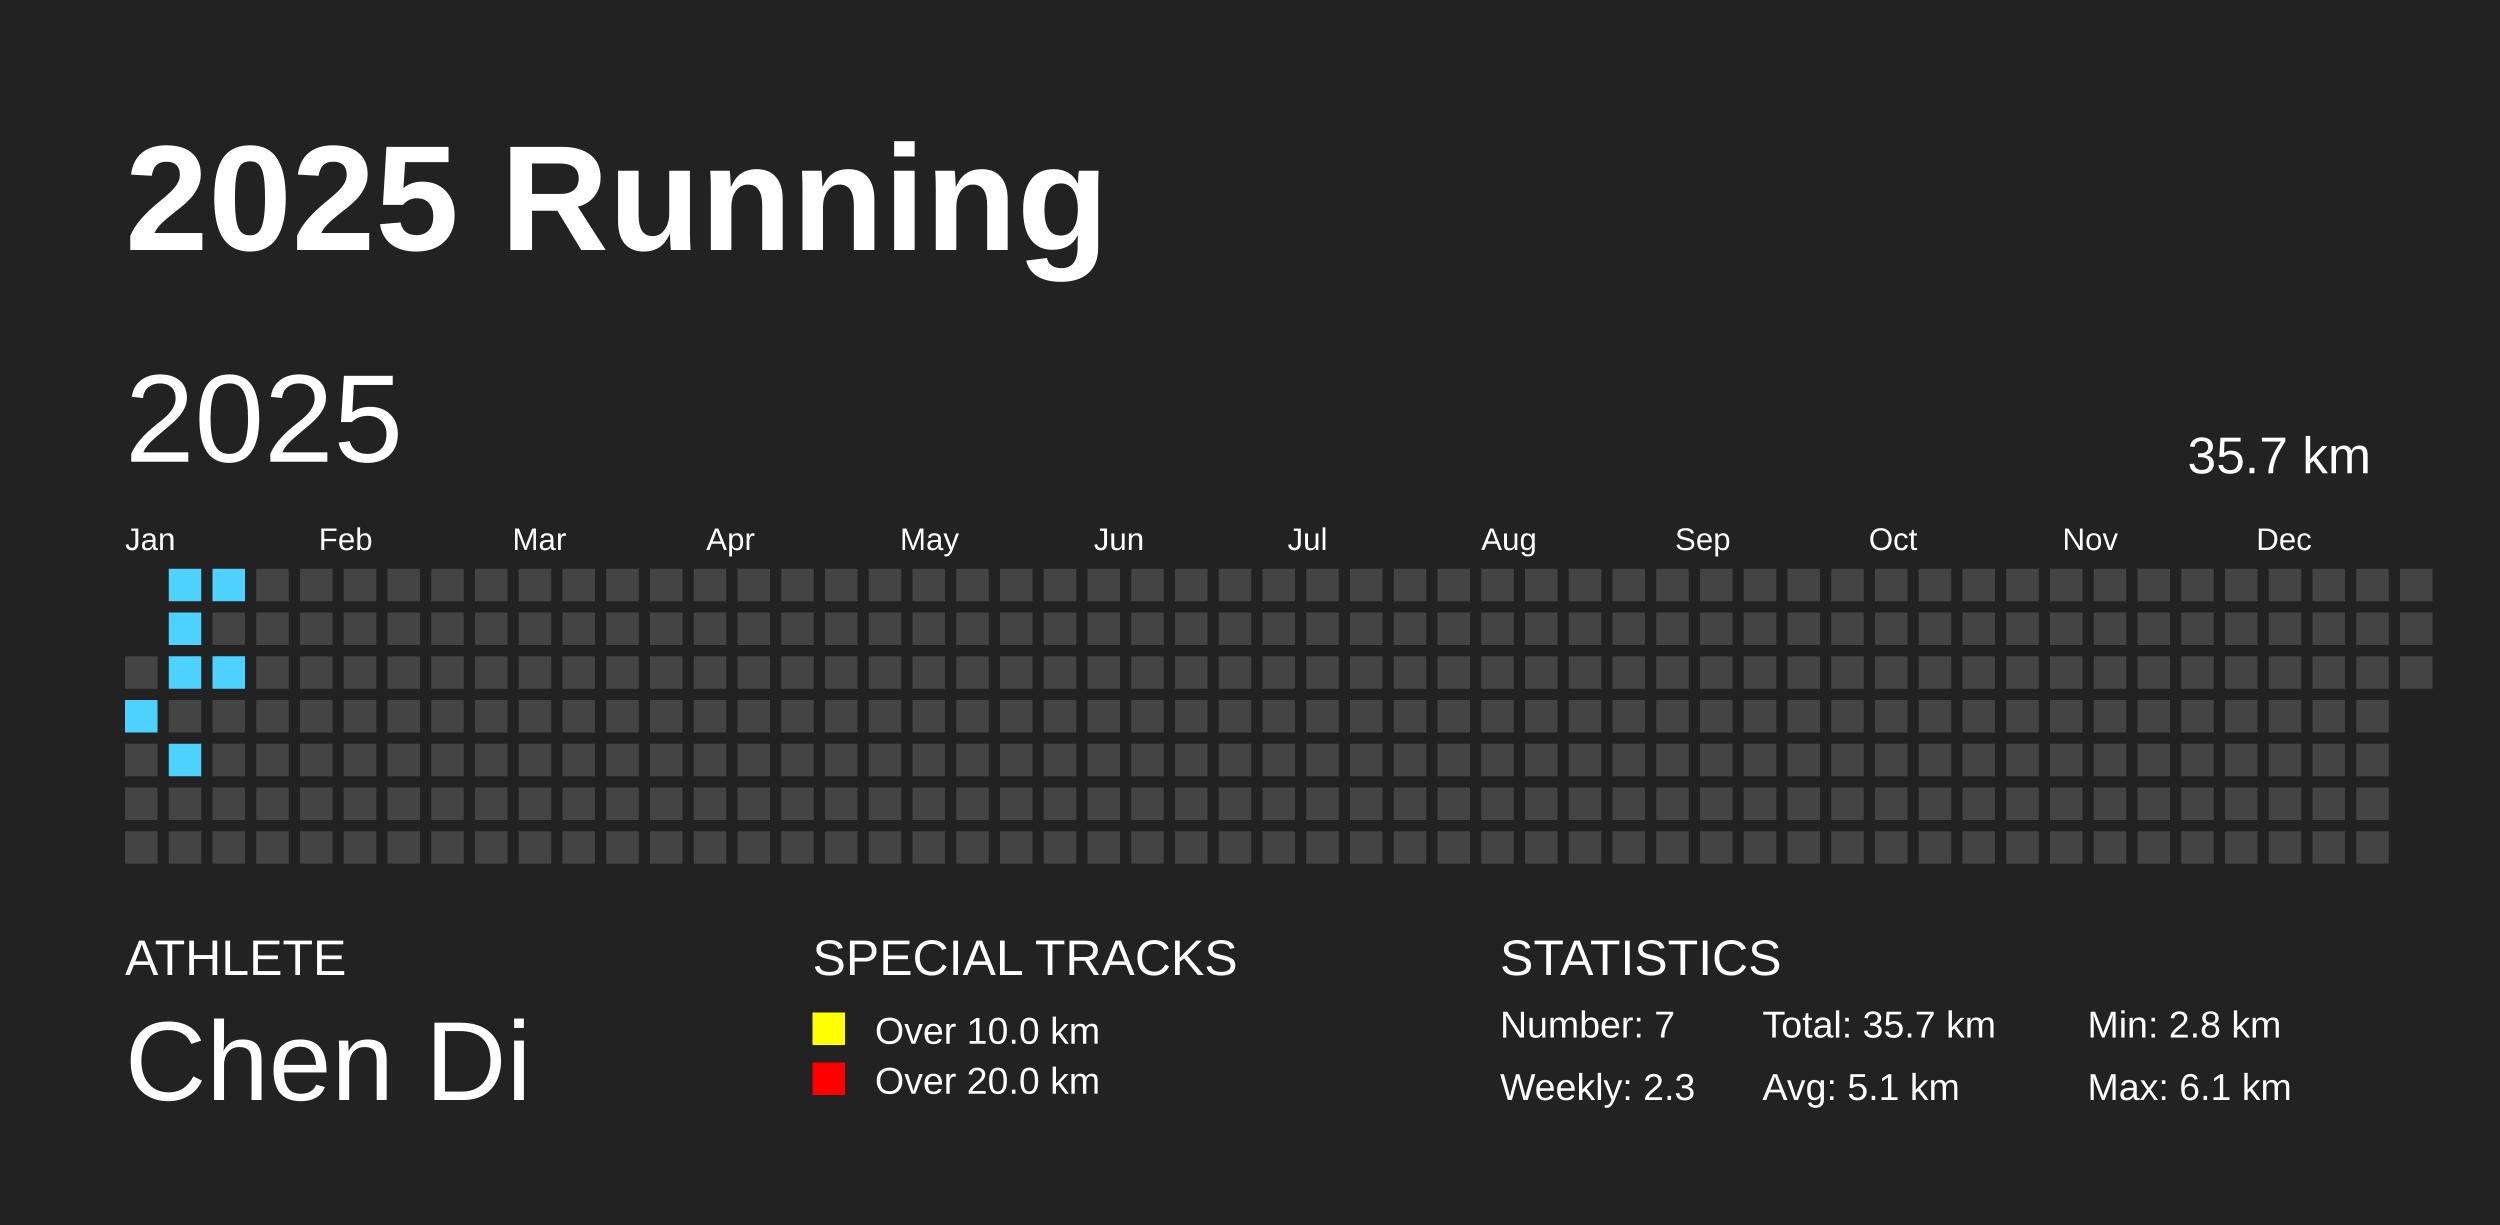
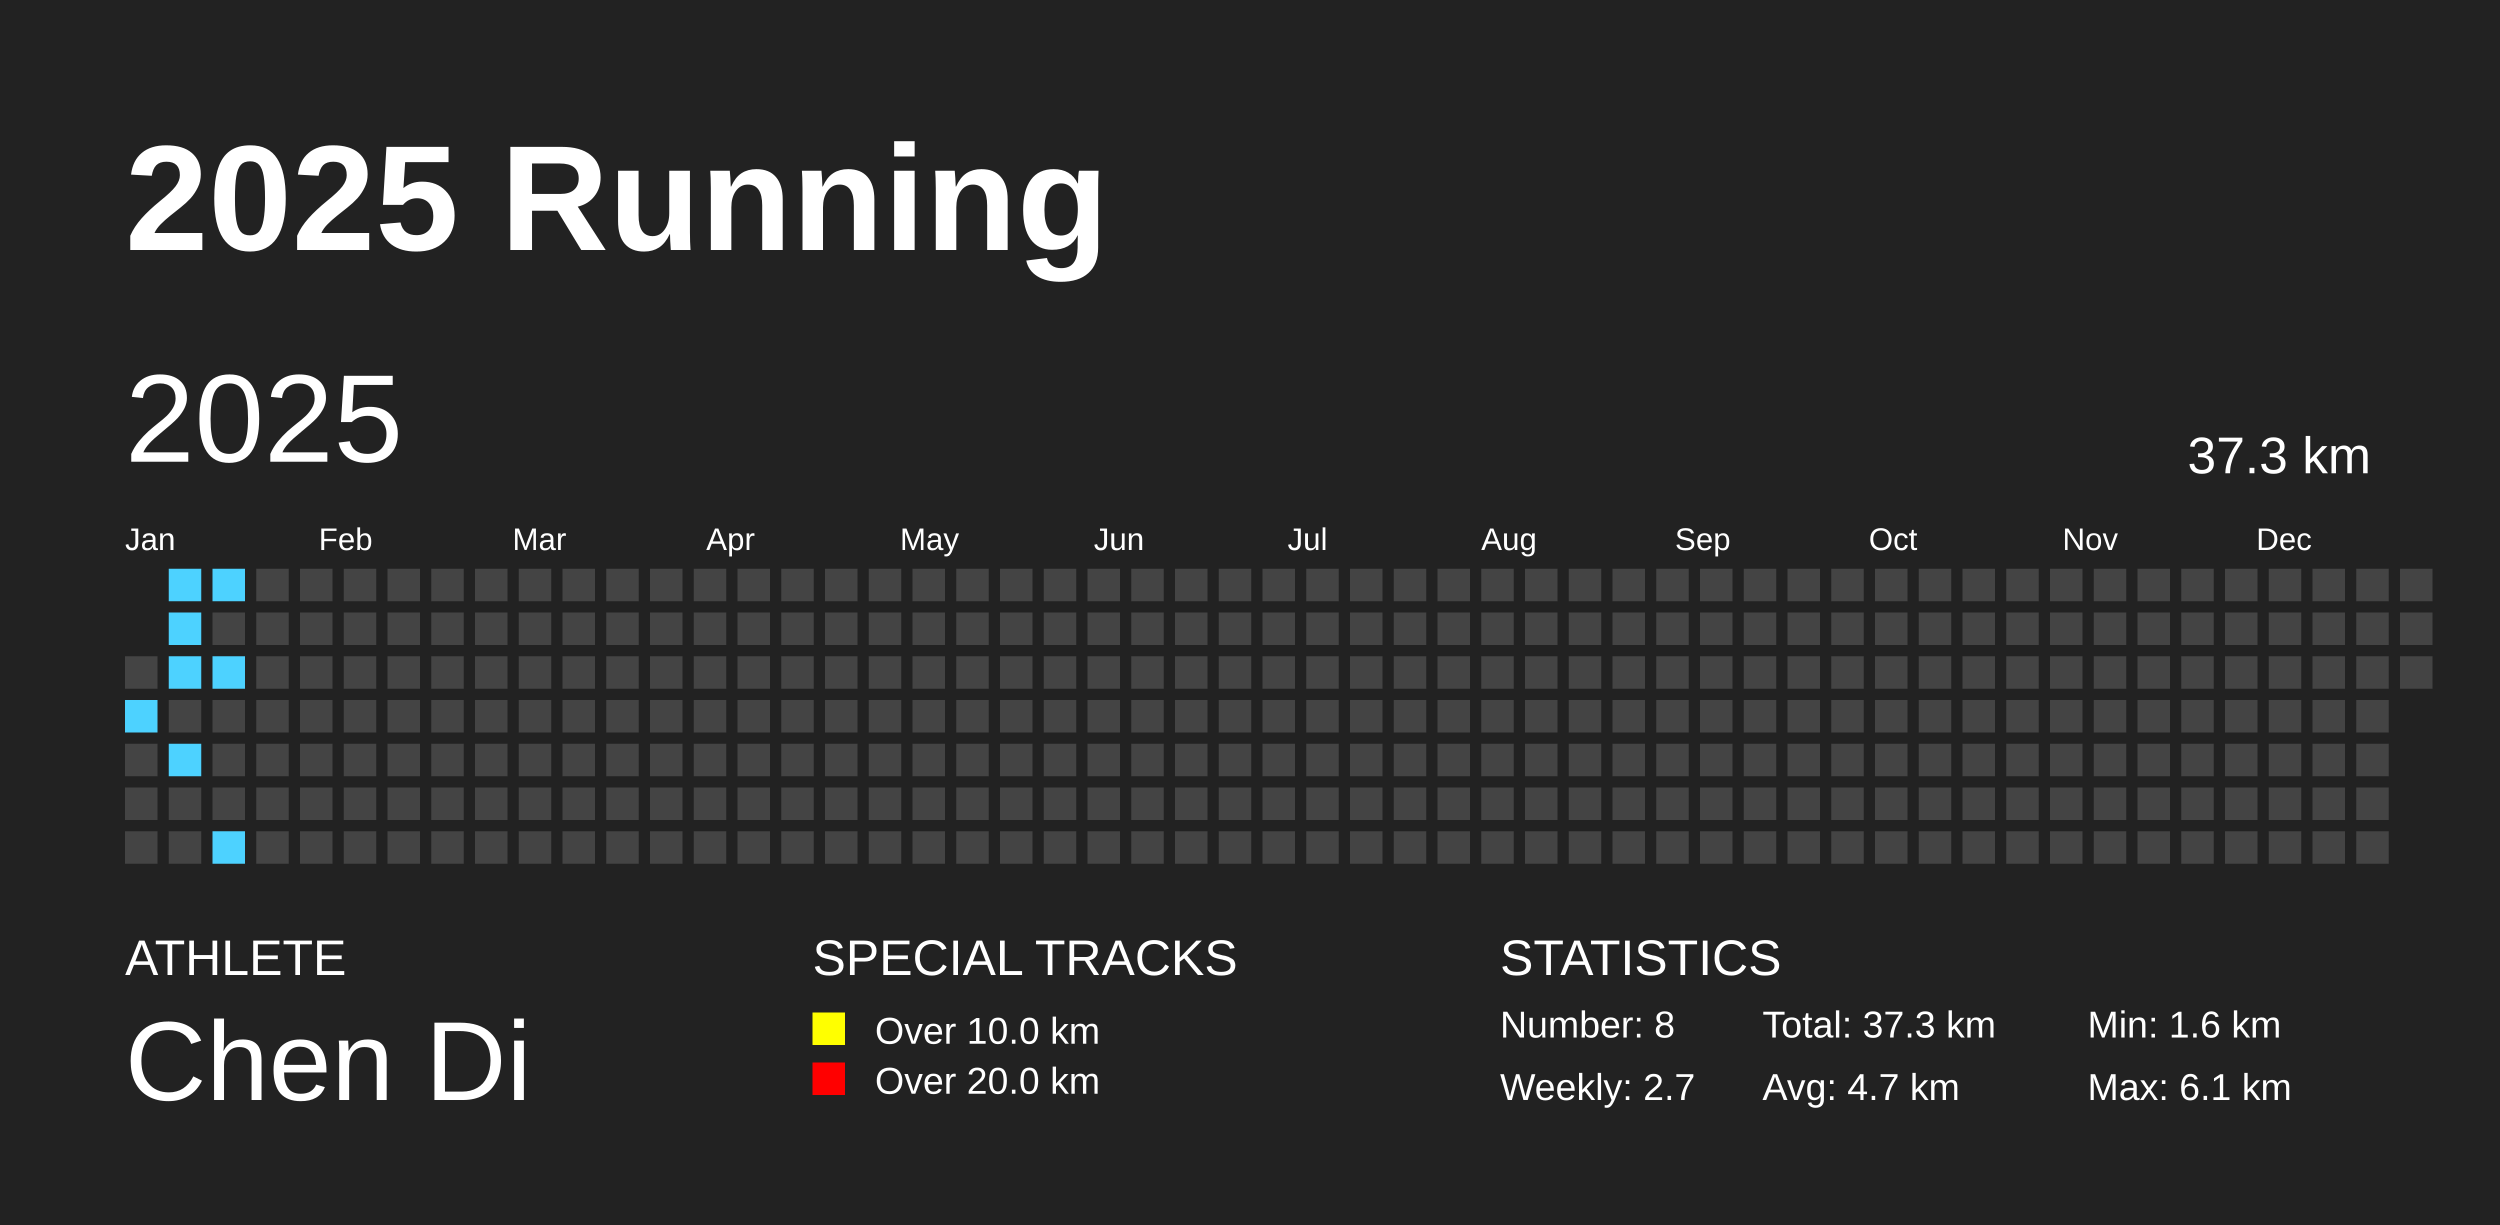
<svg xmlns="http://www.w3.org/2000/svg" baseProfile="full" height="98mm" version="1.1" viewBox="0,0,200,98" width="200mm">
  <defs />
  <rect fill="#222222" height="98" width="200" x="0" y="0" />
  <text fill="#FFFFFF" style="font-size:12px; font-family:Arial; font-weight:bold;" x="10" y="20">2025 Running</text>
  <text fill="#FFFFFF" style="font-size:4px; font-family:Arial" x="10" y="78">ATHLETE</text>
  <text fill="#FFFFFF" style="font-size:9px; font-family:Arial" x="10" y="88">Chen Di</text>
  <text fill="#FFFFFF" style="font-size:4px; font-family:Arial" x="65" y="78">SPECIAL TRACKS</text>
  <rect fill="yellow" height="2.6" width="2.6" x="65" y="81" />
  <text fill="#FFFFFF" style="font-size:3px; font-family:Arial" x="70" y="83.5">Over 10.0 km</text>
  <rect fill="red" height="2.6" width="2.6" x="65" y="85" />
  <text fill="#FFFFFF" style="font-size:3px; font-family:Arial" x="70" y="87.5">Over 20.0 km</text>
  <text fill="#FFFFFF" style="font-size:4px; font-family:Arial" x="120" y="78">STATISTICS</text>
-   <text fill="#FFFFFF" style="font-size:3px; font-family:Arial" x="120" y="83">Number: 7</text>
-   <text fill="#FFFFFF" style="font-size:3px; font-family:Arial" x="120" y="88">Weekly: 2.3</text>
-   <text fill="#FFFFFF" style="font-size:3px; font-family:Arial" x="141" y="83">Total: 35.7 km</text>
-   <text fill="#FFFFFF" style="font-size:3px; font-family:Arial" x="141" y="88">Avg: 5.1 km</text>
-   <text fill="#FFFFFF" style="font-size:3px; font-family:Arial" x="167" y="83">Min: 2.8 km</text>
+   <text fill="#FFFFFF" style="font-size:3px; font-family:Arial" x="120" y="83">Number: 8</text>
+   <text fill="#FFFFFF" style="font-size:3px; font-family:Arial" x="120" y="88">Weekly: 2.7</text>
+   <text fill="#FFFFFF" style="font-size:3px; font-family:Arial" x="141" y="83">Total: 37.3 km</text>
+   <text fill="#FFFFFF" style="font-size:3px; font-family:Arial" x="141" y="88">Avg: 4.7 km</text>
+   <text fill="#FFFFFF" style="font-size:3px; font-family:Arial" x="167" y="83">Min: 1.6 km</text>
  <text fill="#FFFFFF" style="font-size:3px; font-family:Arial" x="167" y="88">Max: 6.1 km</text>
  <text dominant-baseline="hanging" fill="#FFFFFF" style="font-size:10.0px; font-family:Arial;" x="10" y="30">2025</text>
-   <text dominant-baseline="hanging" fill="#FFFFFF" style="font-size:4.125px; font-family:Arial;" x="175" y="35">35.7 km</text>
+   <text dominant-baseline="hanging" fill="#FFFFFF" style="font-size:4.125px; font-family:Arial;" x="175" y="35">37.3 km</text>
  <text fill="#FFFFFF" style="font-size:2.5px; font-family:Arial" x="10.0" y="44">Jan</text>
  <text fill="#FFFFFF" style="font-size:2.5px; font-family:Arial" x="25.5" y="44">Feb</text>
  <text fill="#FFFFFF" style="font-size:2.5px; font-family:Arial" x="41.0" y="44">Mar</text>
  <text fill="#FFFFFF" style="font-size:2.5px; font-family:Arial" x="56.5" y="44">Apr</text>
  <text fill="#FFFFFF" style="font-size:2.5px; font-family:Arial" x="72.0" y="44">May</text>
  <text fill="#FFFFFF" style="font-size:2.5px; font-family:Arial" x="87.5" y="44">Jun</text>
  <text fill="#FFFFFF" style="font-size:2.5px; font-family:Arial" x="103.0" y="44">Jul</text>
  <text fill="#FFFFFF" style="font-size:2.5px; font-family:Arial" x="118.5" y="44">Aug</text>
  <text fill="#FFFFFF" style="font-size:2.5px; font-family:Arial" x="134.0" y="44">Sep</text>
  <text fill="#FFFFFF" style="font-size:2.5px; font-family:Arial" x="149.5" y="44">Oct</text>
  <text fill="#FFFFFF" style="font-size:2.5px; font-family:Arial" x="165.0" y="44">Nov</text>
  <text fill="#FFFFFF" style="font-size:2.5px; font-family:Arial" x="180.5" y="44">Dec</text>
  <rect fill="#444444" height="2.6" width="2.6" x="10.0" y="52.5" />
  <rect fill="#4DD2FF" height="2.6" width="2.6" x="10.0" y="56.0" />
  <rect fill="#444444" height="2.6" width="2.6" x="10.0" y="59.5" />
  <rect fill="#444444" height="2.6" width="2.6" x="10.0" y="63.0" />
  <rect fill="#444444" height="2.6" width="2.6" x="10.0" y="66.5" />
  <rect fill="#4DD2FF" height="2.6" width="2.6" x="13.5" y="45.5" />
  <rect fill="#4DD2FF" height="2.6" width="2.6" x="13.5" y="49.0" />
  <rect fill="#4DD2FF" height="2.6" width="2.6" x="13.5" y="52.5" />
  <rect fill="#444444" height="2.6" width="2.6" x="13.5" y="56.0" />
  <rect fill="#4DD2FF" height="2.6" width="2.6" x="13.5" y="59.5" />
  <rect fill="#444444" height="2.6" width="2.6" x="13.5" y="63.0" />
  <rect fill="#444444" height="2.6" width="2.6" x="13.5" y="66.5" />
  <rect fill="#4DD2FF" height="2.6" width="2.6" x="17.0" y="45.5" />
  <rect fill="#444444" height="2.6" width="2.6" x="17.0" y="49.0" />
  <rect fill="#4DD2FF" height="2.6" width="2.6" x="17.0" y="52.5" />
  <rect fill="#444444" height="2.6" width="2.6" x="17.0" y="56.0" />
  <rect fill="#444444" height="2.6" width="2.6" x="17.0" y="59.5" />
  <rect fill="#444444" height="2.6" width="2.6" x="17.0" y="63.0" />
-   <rect fill="#444444" height="2.6" width="2.6" x="17.0" y="66.5" />
+   <rect fill="#4DD2FF" height="2.6" width="2.6" x="17.0" y="66.5" />
  <rect fill="#444444" height="2.6" width="2.6" x="20.5" y="45.5" />
  <rect fill="#444444" height="2.6" width="2.6" x="20.5" y="49.0" />
  <rect fill="#444444" height="2.6" width="2.6" x="20.5" y="52.5" />
  <rect fill="#444444" height="2.6" width="2.6" x="20.5" y="56.0" />
  <rect fill="#444444" height="2.6" width="2.6" x="20.5" y="59.5" />
  <rect fill="#444444" height="2.6" width="2.6" x="20.5" y="63.0" />
  <rect fill="#444444" height="2.6" width="2.6" x="20.5" y="66.5" />
  <rect fill="#444444" height="2.6" width="2.6" x="24.0" y="45.5" />
  <rect fill="#444444" height="2.6" width="2.6" x="24.0" y="49.0" />
  <rect fill="#444444" height="2.6" width="2.6" x="24.0" y="52.5" />
  <rect fill="#444444" height="2.6" width="2.6" x="24.0" y="56.0" />
  <rect fill="#444444" height="2.6" width="2.6" x="24.0" y="59.5" />
  <rect fill="#444444" height="2.6" width="2.6" x="24.0" y="63.0" />
  <rect fill="#444444" height="2.6" width="2.6" x="24.0" y="66.5" />
  <rect fill="#444444" height="2.6" width="2.6" x="27.5" y="45.5" />
  <rect fill="#444444" height="2.6" width="2.6" x="27.5" y="49.0" />
  <rect fill="#444444" height="2.6" width="2.6" x="27.5" y="52.5" />
  <rect fill="#444444" height="2.6" width="2.6" x="27.5" y="56.0" />
  <rect fill="#444444" height="2.6" width="2.6" x="27.5" y="59.5" />
  <rect fill="#444444" height="2.6" width="2.6" x="27.5" y="63.0" />
  <rect fill="#444444" height="2.6" width="2.6" x="27.5" y="66.5" />
  <rect fill="#444444" height="2.6" width="2.6" x="31.0" y="45.5" />
  <rect fill="#444444" height="2.6" width="2.6" x="31.0" y="49.0" />
  <rect fill="#444444" height="2.6" width="2.6" x="31.0" y="52.5" />
  <rect fill="#444444" height="2.6" width="2.6" x="31.0" y="56.0" />
  <rect fill="#444444" height="2.6" width="2.6" x="31.0" y="59.5" />
  <rect fill="#444444" height="2.6" width="2.6" x="31.0" y="63.0" />
  <rect fill="#444444" height="2.6" width="2.6" x="31.0" y="66.5" />
  <rect fill="#444444" height="2.6" width="2.6" x="34.5" y="45.5" />
  <rect fill="#444444" height="2.6" width="2.6" x="34.5" y="49.0" />
  <rect fill="#444444" height="2.6" width="2.6" x="34.5" y="52.5" />
  <rect fill="#444444" height="2.6" width="2.6" x="34.5" y="56.0" />
  <rect fill="#444444" height="2.6" width="2.6" x="34.5" y="59.5" />
  <rect fill="#444444" height="2.6" width="2.6" x="34.5" y="63.0" />
  <rect fill="#444444" height="2.6" width="2.6" x="34.5" y="66.5" />
  <rect fill="#444444" height="2.6" width="2.6" x="38.0" y="45.5" />
  <rect fill="#444444" height="2.6" width="2.6" x="38.0" y="49.0" />
  <rect fill="#444444" height="2.6" width="2.6" x="38.0" y="52.5" />
  <rect fill="#444444" height="2.6" width="2.6" x="38.0" y="56.0" />
  <rect fill="#444444" height="2.6" width="2.6" x="38.0" y="59.5" />
  <rect fill="#444444" height="2.6" width="2.6" x="38.0" y="63.0" />
  <rect fill="#444444" height="2.6" width="2.6" x="38.0" y="66.5" />
  <rect fill="#444444" height="2.6" width="2.6" x="41.5" y="45.5" />
  <rect fill="#444444" height="2.6" width="2.6" x="41.5" y="49.0" />
  <rect fill="#444444" height="2.6" width="2.6" x="41.5" y="52.5" />
  <rect fill="#444444" height="2.6" width="2.6" x="41.5" y="56.0" />
  <rect fill="#444444" height="2.6" width="2.6" x="41.5" y="59.5" />
  <rect fill="#444444" height="2.6" width="2.6" x="41.5" y="63.0" />
  <rect fill="#444444" height="2.6" width="2.6" x="41.5" y="66.5" />
  <rect fill="#444444" height="2.6" width="2.6" x="45.0" y="45.5" />
  <rect fill="#444444" height="2.6" width="2.6" x="45.0" y="49.0" />
  <rect fill="#444444" height="2.6" width="2.6" x="45.0" y="52.5" />
  <rect fill="#444444" height="2.6" width="2.6" x="45.0" y="56.0" />
  <rect fill="#444444" height="2.6" width="2.6" x="45.0" y="59.5" />
  <rect fill="#444444" height="2.6" width="2.6" x="45.0" y="63.0" />
  <rect fill="#444444" height="2.6" width="2.6" x="45.0" y="66.5" />
  <rect fill="#444444" height="2.6" width="2.6" x="48.5" y="45.5" />
  <rect fill="#444444" height="2.6" width="2.6" x="48.5" y="49.0" />
  <rect fill="#444444" height="2.6" width="2.6" x="48.5" y="52.5" />
  <rect fill="#444444" height="2.6" width="2.6" x="48.5" y="56.0" />
  <rect fill="#444444" height="2.6" width="2.6" x="48.5" y="59.5" />
  <rect fill="#444444" height="2.6" width="2.6" x="48.5" y="63.0" />
  <rect fill="#444444" height="2.6" width="2.6" x="48.5" y="66.5" />
  <rect fill="#444444" height="2.6" width="2.6" x="52.0" y="45.5" />
  <rect fill="#444444" height="2.6" width="2.6" x="52.0" y="49.0" />
  <rect fill="#444444" height="2.6" width="2.6" x="52.0" y="52.5" />
  <rect fill="#444444" height="2.6" width="2.6" x="52.0" y="56.0" />
  <rect fill="#444444" height="2.6" width="2.6" x="52.0" y="59.5" />
  <rect fill="#444444" height="2.6" width="2.6" x="52.0" y="63.0" />
  <rect fill="#444444" height="2.6" width="2.6" x="52.0" y="66.5" />
  <rect fill="#444444" height="2.6" width="2.6" x="55.5" y="45.5" />
  <rect fill="#444444" height="2.6" width="2.6" x="55.5" y="49.0" />
  <rect fill="#444444" height="2.6" width="2.6" x="55.5" y="52.5" />
  <rect fill="#444444" height="2.6" width="2.6" x="55.5" y="56.0" />
  <rect fill="#444444" height="2.6" width="2.6" x="55.5" y="59.5" />
  <rect fill="#444444" height="2.6" width="2.6" x="55.5" y="63.0" />
  <rect fill="#444444" height="2.6" width="2.6" x="55.5" y="66.5" />
  <rect fill="#444444" height="2.6" width="2.6" x="59.0" y="45.5" />
  <rect fill="#444444" height="2.6" width="2.6" x="59.0" y="49.0" />
  <rect fill="#444444" height="2.6" width="2.6" x="59.0" y="52.5" />
  <rect fill="#444444" height="2.6" width="2.6" x="59.0" y="56.0" />
  <rect fill="#444444" height="2.6" width="2.6" x="59.0" y="59.5" />
  <rect fill="#444444" height="2.6" width="2.6" x="59.0" y="63.0" />
  <rect fill="#444444" height="2.6" width="2.6" x="59.0" y="66.5" />
  <rect fill="#444444" height="2.6" width="2.6" x="62.5" y="45.5" />
  <rect fill="#444444" height="2.6" width="2.6" x="62.5" y="49.0" />
  <rect fill="#444444" height="2.6" width="2.6" x="62.5" y="52.5" />
  <rect fill="#444444" height="2.6" width="2.6" x="62.5" y="56.0" />
  <rect fill="#444444" height="2.6" width="2.6" x="62.5" y="59.5" />
  <rect fill="#444444" height="2.6" width="2.6" x="62.5" y="63.0" />
  <rect fill="#444444" height="2.6" width="2.6" x="62.5" y="66.5" />
  <rect fill="#444444" height="2.6" width="2.6" x="66.0" y="45.5" />
  <rect fill="#444444" height="2.6" width="2.6" x="66.0" y="49.0" />
  <rect fill="#444444" height="2.6" width="2.6" x="66.0" y="52.5" />
  <rect fill="#444444" height="2.6" width="2.6" x="66.0" y="56.0" />
  <rect fill="#444444" height="2.6" width="2.6" x="66.0" y="59.5" />
  <rect fill="#444444" height="2.6" width="2.6" x="66.0" y="63.0" />
  <rect fill="#444444" height="2.6" width="2.6" x="66.0" y="66.5" />
  <rect fill="#444444" height="2.6" width="2.6" x="69.5" y="45.5" />
  <rect fill="#444444" height="2.6" width="2.6" x="69.5" y="49.0" />
  <rect fill="#444444" height="2.6" width="2.6" x="69.5" y="52.5" />
  <rect fill="#444444" height="2.6" width="2.6" x="69.5" y="56.0" />
  <rect fill="#444444" height="2.6" width="2.6" x="69.5" y="59.5" />
  <rect fill="#444444" height="2.6" width="2.6" x="69.5" y="63.0" />
  <rect fill="#444444" height="2.6" width="2.6" x="69.5" y="66.5" />
  <rect fill="#444444" height="2.6" width="2.6" x="73.0" y="45.5" />
  <rect fill="#444444" height="2.6" width="2.6" x="73.0" y="49.0" />
  <rect fill="#444444" height="2.6" width="2.6" x="73.0" y="52.5" />
  <rect fill="#444444" height="2.6" width="2.6" x="73.0" y="56.0" />
  <rect fill="#444444" height="2.6" width="2.6" x="73.0" y="59.5" />
  <rect fill="#444444" height="2.6" width="2.6" x="73.0" y="63.0" />
  <rect fill="#444444" height="2.6" width="2.6" x="73.0" y="66.5" />
  <rect fill="#444444" height="2.6" width="2.6" x="76.5" y="45.5" />
  <rect fill="#444444" height="2.6" width="2.6" x="76.5" y="49.0" />
  <rect fill="#444444" height="2.6" width="2.6" x="76.5" y="52.5" />
  <rect fill="#444444" height="2.6" width="2.6" x="76.5" y="56.0" />
  <rect fill="#444444" height="2.6" width="2.6" x="76.5" y="59.5" />
  <rect fill="#444444" height="2.6" width="2.6" x="76.5" y="63.0" />
  <rect fill="#444444" height="2.6" width="2.6" x="76.5" y="66.5" />
  <rect fill="#444444" height="2.6" width="2.6" x="80.0" y="45.5" />
  <rect fill="#444444" height="2.6" width="2.6" x="80.0" y="49.0" />
  <rect fill="#444444" height="2.6" width="2.6" x="80.0" y="52.5" />
  <rect fill="#444444" height="2.6" width="2.6" x="80.0" y="56.0" />
  <rect fill="#444444" height="2.6" width="2.6" x="80.0" y="59.5" />
  <rect fill="#444444" height="2.6" width="2.6" x="80.0" y="63.0" />
  <rect fill="#444444" height="2.6" width="2.6" x="80.0" y="66.5" />
  <rect fill="#444444" height="2.6" width="2.6" x="83.5" y="45.5" />
  <rect fill="#444444" height="2.6" width="2.6" x="83.5" y="49.0" />
  <rect fill="#444444" height="2.6" width="2.6" x="83.5" y="52.5" />
  <rect fill="#444444" height="2.6" width="2.6" x="83.5" y="56.0" />
  <rect fill="#444444" height="2.6" width="2.6" x="83.5" y="59.5" />
  <rect fill="#444444" height="2.6" width="2.6" x="83.5" y="63.0" />
  <rect fill="#444444" height="2.6" width="2.6" x="83.5" y="66.5" />
  <rect fill="#444444" height="2.6" width="2.6" x="87.0" y="45.5" />
  <rect fill="#444444" height="2.6" width="2.6" x="87.0" y="49.0" />
  <rect fill="#444444" height="2.6" width="2.6" x="87.0" y="52.5" />
  <rect fill="#444444" height="2.6" width="2.6" x="87.0" y="56.0" />
  <rect fill="#444444" height="2.6" width="2.6" x="87.0" y="59.5" />
  <rect fill="#444444" height="2.6" width="2.6" x="87.0" y="63.0" />
  <rect fill="#444444" height="2.6" width="2.6" x="87.0" y="66.5" />
  <rect fill="#444444" height="2.6" width="2.6" x="90.5" y="45.5" />
  <rect fill="#444444" height="2.6" width="2.6" x="90.5" y="49.0" />
  <rect fill="#444444" height="2.6" width="2.6" x="90.5" y="52.5" />
  <rect fill="#444444" height="2.6" width="2.6" x="90.5" y="56.0" />
  <rect fill="#444444" height="2.6" width="2.6" x="90.5" y="59.5" />
  <rect fill="#444444" height="2.6" width="2.6" x="90.5" y="63.0" />
  <rect fill="#444444" height="2.6" width="2.6" x="90.5" y="66.5" />
  <rect fill="#444444" height="2.6" width="2.6" x="94.0" y="45.5" />
  <rect fill="#444444" height="2.6" width="2.6" x="94.0" y="49.0" />
  <rect fill="#444444" height="2.6" width="2.6" x="94.0" y="52.5" />
  <rect fill="#444444" height="2.6" width="2.6" x="94.0" y="56.0" />
  <rect fill="#444444" height="2.6" width="2.6" x="94.0" y="59.5" />
  <rect fill="#444444" height="2.6" width="2.6" x="94.0" y="63.0" />
  <rect fill="#444444" height="2.6" width="2.6" x="94.0" y="66.5" />
  <rect fill="#444444" height="2.6" width="2.6" x="97.5" y="45.5" />
  <rect fill="#444444" height="2.6" width="2.6" x="97.5" y="49.0" />
  <rect fill="#444444" height="2.6" width="2.6" x="97.5" y="52.5" />
  <rect fill="#444444" height="2.6" width="2.6" x="97.5" y="56.0" />
  <rect fill="#444444" height="2.6" width="2.6" x="97.5" y="59.5" />
  <rect fill="#444444" height="2.6" width="2.6" x="97.5" y="63.0" />
  <rect fill="#444444" height="2.6" width="2.6" x="97.5" y="66.5" />
  <rect fill="#444444" height="2.6" width="2.6" x="101.0" y="45.5" />
  <rect fill="#444444" height="2.6" width="2.6" x="101.0" y="49.0" />
  <rect fill="#444444" height="2.6" width="2.6" x="101.0" y="52.5" />
  <rect fill="#444444" height="2.6" width="2.6" x="101.0" y="56.0" />
  <rect fill="#444444" height="2.6" width="2.6" x="101.0" y="59.5" />
  <rect fill="#444444" height="2.6" width="2.6" x="101.0" y="63.0" />
  <rect fill="#444444" height="2.6" width="2.6" x="101.0" y="66.5" />
  <rect fill="#444444" height="2.6" width="2.6" x="104.5" y="45.5" />
  <rect fill="#444444" height="2.6" width="2.6" x="104.5" y="49.0" />
  <rect fill="#444444" height="2.6" width="2.6" x="104.5" y="52.5" />
  <rect fill="#444444" height="2.6" width="2.6" x="104.5" y="56.0" />
  <rect fill="#444444" height="2.6" width="2.6" x="104.5" y="59.5" />
  <rect fill="#444444" height="2.6" width="2.6" x="104.5" y="63.0" />
  <rect fill="#444444" height="2.6" width="2.6" x="104.5" y="66.5" />
  <rect fill="#444444" height="2.6" width="2.6" x="108.0" y="45.5" />
  <rect fill="#444444" height="2.6" width="2.6" x="108.0" y="49.0" />
  <rect fill="#444444" height="2.6" width="2.6" x="108.0" y="52.5" />
  <rect fill="#444444" height="2.6" width="2.6" x="108.0" y="56.0" />
  <rect fill="#444444" height="2.6" width="2.6" x="108.0" y="59.5" />
  <rect fill="#444444" height="2.6" width="2.6" x="108.0" y="63.0" />
  <rect fill="#444444" height="2.6" width="2.6" x="108.0" y="66.5" />
  <rect fill="#444444" height="2.6" width="2.6" x="111.5" y="45.5" />
  <rect fill="#444444" height="2.6" width="2.6" x="111.5" y="49.0" />
  <rect fill="#444444" height="2.6" width="2.6" x="111.5" y="52.5" />
  <rect fill="#444444" height="2.6" width="2.6" x="111.5" y="56.0" />
  <rect fill="#444444" height="2.6" width="2.6" x="111.5" y="59.5" />
  <rect fill="#444444" height="2.6" width="2.6" x="111.5" y="63.0" />
  <rect fill="#444444" height="2.6" width="2.6" x="111.5" y="66.5" />
  <rect fill="#444444" height="2.6" width="2.6" x="115.0" y="45.5" />
  <rect fill="#444444" height="2.6" width="2.6" x="115.0" y="49.0" />
  <rect fill="#444444" height="2.6" width="2.6" x="115.0" y="52.5" />
  <rect fill="#444444" height="2.6" width="2.6" x="115.0" y="56.0" />
  <rect fill="#444444" height="2.6" width="2.6" x="115.0" y="59.5" />
  <rect fill="#444444" height="2.6" width="2.6" x="115.0" y="63.0" />
  <rect fill="#444444" height="2.6" width="2.6" x="115.0" y="66.5" />
  <rect fill="#444444" height="2.6" width="2.6" x="118.5" y="45.5" />
  <rect fill="#444444" height="2.6" width="2.6" x="118.5" y="49.0" />
  <rect fill="#444444" height="2.6" width="2.6" x="118.5" y="52.5" />
  <rect fill="#444444" height="2.6" width="2.6" x="118.5" y="56.0" />
  <rect fill="#444444" height="2.6" width="2.6" x="118.5" y="59.5" />
  <rect fill="#444444" height="2.6" width="2.6" x="118.5" y="63.0" />
  <rect fill="#444444" height="2.6" width="2.6" x="118.5" y="66.5" />
  <rect fill="#444444" height="2.6" width="2.6" x="122.0" y="45.5" />
  <rect fill="#444444" height="2.6" width="2.6" x="122.0" y="49.0" />
  <rect fill="#444444" height="2.6" width="2.6" x="122.0" y="52.5" />
  <rect fill="#444444" height="2.6" width="2.6" x="122.0" y="56.0" />
  <rect fill="#444444" height="2.6" width="2.6" x="122.0" y="59.5" />
  <rect fill="#444444" height="2.6" width="2.6" x="122.0" y="63.0" />
  <rect fill="#444444" height="2.6" width="2.6" x="122.0" y="66.5" />
  <rect fill="#444444" height="2.6" width="2.6" x="125.5" y="45.5" />
  <rect fill="#444444" height="2.6" width="2.6" x="125.5" y="49.0" />
  <rect fill="#444444" height="2.6" width="2.6" x="125.5" y="52.5" />
  <rect fill="#444444" height="2.6" width="2.6" x="125.5" y="56.0" />
  <rect fill="#444444" height="2.6" width="2.6" x="125.5" y="59.5" />
  <rect fill="#444444" height="2.6" width="2.6" x="125.5" y="63.0" />
  <rect fill="#444444" height="2.6" width="2.6" x="125.5" y="66.5" />
  <rect fill="#444444" height="2.6" width="2.6" x="129.0" y="45.5" />
  <rect fill="#444444" height="2.6" width="2.6" x="129.0" y="49.0" />
  <rect fill="#444444" height="2.6" width="2.6" x="129.0" y="52.5" />
  <rect fill="#444444" height="2.6" width="2.6" x="129.0" y="56.0" />
  <rect fill="#444444" height="2.6" width="2.6" x="129.0" y="59.5" />
  <rect fill="#444444" height="2.6" width="2.6" x="129.0" y="63.0" />
  <rect fill="#444444" height="2.6" width="2.6" x="129.0" y="66.5" />
  <rect fill="#444444" height="2.6" width="2.6" x="132.5" y="45.5" />
  <rect fill="#444444" height="2.6" width="2.6" x="132.5" y="49.0" />
  <rect fill="#444444" height="2.6" width="2.6" x="132.5" y="52.5" />
  <rect fill="#444444" height="2.6" width="2.6" x="132.5" y="56.0" />
  <rect fill="#444444" height="2.6" width="2.6" x="132.5" y="59.5" />
  <rect fill="#444444" height="2.6" width="2.6" x="132.5" y="63.0" />
  <rect fill="#444444" height="2.6" width="2.6" x="132.5" y="66.5" />
  <rect fill="#444444" height="2.6" width="2.6" x="136.0" y="45.5" />
  <rect fill="#444444" height="2.6" width="2.6" x="136.0" y="49.0" />
  <rect fill="#444444" height="2.6" width="2.6" x="136.0" y="52.5" />
  <rect fill="#444444" height="2.6" width="2.6" x="136.0" y="56.0" />
  <rect fill="#444444" height="2.6" width="2.6" x="136.0" y="59.5" />
  <rect fill="#444444" height="2.6" width="2.6" x="136.0" y="63.0" />
  <rect fill="#444444" height="2.6" width="2.6" x="136.0" y="66.5" />
  <rect fill="#444444" height="2.6" width="2.6" x="139.5" y="45.5" />
  <rect fill="#444444" height="2.6" width="2.6" x="139.5" y="49.0" />
  <rect fill="#444444" height="2.6" width="2.6" x="139.5" y="52.5" />
  <rect fill="#444444" height="2.6" width="2.6" x="139.5" y="56.0" />
  <rect fill="#444444" height="2.6" width="2.6" x="139.5" y="59.5" />
  <rect fill="#444444" height="2.6" width="2.6" x="139.5" y="63.0" />
  <rect fill="#444444" height="2.6" width="2.6" x="139.5" y="66.5" />
  <rect fill="#444444" height="2.6" width="2.6" x="143.0" y="45.5" />
  <rect fill="#444444" height="2.6" width="2.6" x="143.0" y="49.0" />
  <rect fill="#444444" height="2.6" width="2.6" x="143.0" y="52.5" />
  <rect fill="#444444" height="2.6" width="2.6" x="143.0" y="56.0" />
  <rect fill="#444444" height="2.6" width="2.6" x="143.0" y="59.5" />
  <rect fill="#444444" height="2.6" width="2.6" x="143.0" y="63.0" />
  <rect fill="#444444" height="2.6" width="2.6" x="143.0" y="66.5" />
  <rect fill="#444444" height="2.6" width="2.6" x="146.5" y="45.5" />
  <rect fill="#444444" height="2.6" width="2.6" x="146.5" y="49.0" />
  <rect fill="#444444" height="2.6" width="2.6" x="146.5" y="52.5" />
  <rect fill="#444444" height="2.6" width="2.6" x="146.5" y="56.0" />
  <rect fill="#444444" height="2.6" width="2.6" x="146.5" y="59.5" />
  <rect fill="#444444" height="2.6" width="2.6" x="146.5" y="63.0" />
  <rect fill="#444444" height="2.6" width="2.6" x="146.5" y="66.5" />
  <rect fill="#444444" height="2.6" width="2.6" x="150.0" y="45.5" />
  <rect fill="#444444" height="2.6" width="2.6" x="150.0" y="49.0" />
  <rect fill="#444444" height="2.6" width="2.6" x="150.0" y="52.5" />
  <rect fill="#444444" height="2.6" width="2.6" x="150.0" y="56.0" />
  <rect fill="#444444" height="2.6" width="2.6" x="150.0" y="59.5" />
  <rect fill="#444444" height="2.6" width="2.6" x="150.0" y="63.0" />
  <rect fill="#444444" height="2.6" width="2.6" x="150.0" y="66.5" />
  <rect fill="#444444" height="2.6" width="2.6" x="153.5" y="45.5" />
  <rect fill="#444444" height="2.6" width="2.6" x="153.5" y="49.0" />
  <rect fill="#444444" height="2.6" width="2.6" x="153.5" y="52.5" />
  <rect fill="#444444" height="2.6" width="2.6" x="153.5" y="56.0" />
  <rect fill="#444444" height="2.6" width="2.6" x="153.5" y="59.5" />
  <rect fill="#444444" height="2.6" width="2.6" x="153.5" y="63.0" />
  <rect fill="#444444" height="2.6" width="2.6" x="153.5" y="66.5" />
  <rect fill="#444444" height="2.6" width="2.6" x="157.0" y="45.5" />
  <rect fill="#444444" height="2.6" width="2.6" x="157.0" y="49.0" />
  <rect fill="#444444" height="2.6" width="2.6" x="157.0" y="52.5" />
  <rect fill="#444444" height="2.6" width="2.6" x="157.0" y="56.0" />
  <rect fill="#444444" height="2.6" width="2.6" x="157.0" y="59.5" />
  <rect fill="#444444" height="2.6" width="2.6" x="157.0" y="63.0" />
  <rect fill="#444444" height="2.6" width="2.6" x="157.0" y="66.5" />
  <rect fill="#444444" height="2.6" width="2.6" x="160.5" y="45.5" />
  <rect fill="#444444" height="2.6" width="2.6" x="160.5" y="49.0" />
  <rect fill="#444444" height="2.6" width="2.6" x="160.5" y="52.5" />
  <rect fill="#444444" height="2.6" width="2.6" x="160.5" y="56.0" />
  <rect fill="#444444" height="2.6" width="2.6" x="160.5" y="59.5" />
  <rect fill="#444444" height="2.6" width="2.6" x="160.5" y="63.0" />
  <rect fill="#444444" height="2.6" width="2.6" x="160.5" y="66.5" />
  <rect fill="#444444" height="2.6" width="2.6" x="164.0" y="45.5" />
  <rect fill="#444444" height="2.6" width="2.6" x="164.0" y="49.0" />
  <rect fill="#444444" height="2.6" width="2.6" x="164.0" y="52.5" />
  <rect fill="#444444" height="2.6" width="2.6" x="164.0" y="56.0" />
  <rect fill="#444444" height="2.6" width="2.6" x="164.0" y="59.5" />
  <rect fill="#444444" height="2.6" width="2.6" x="164.0" y="63.0" />
  <rect fill="#444444" height="2.6" width="2.6" x="164.0" y="66.5" />
  <rect fill="#444444" height="2.6" width="2.6" x="167.5" y="45.5" />
  <rect fill="#444444" height="2.6" width="2.6" x="167.5" y="49.0" />
  <rect fill="#444444" height="2.6" width="2.6" x="167.5" y="52.5" />
  <rect fill="#444444" height="2.6" width="2.6" x="167.5" y="56.0" />
  <rect fill="#444444" height="2.6" width="2.6" x="167.5" y="59.5" />
  <rect fill="#444444" height="2.6" width="2.6" x="167.5" y="63.0" />
  <rect fill="#444444" height="2.6" width="2.6" x="167.5" y="66.5" />
  <rect fill="#444444" height="2.6" width="2.6" x="171.0" y="45.5" />
  <rect fill="#444444" height="2.6" width="2.6" x="171.0" y="49.0" />
  <rect fill="#444444" height="2.6" width="2.6" x="171.0" y="52.5" />
  <rect fill="#444444" height="2.6" width="2.6" x="171.0" y="56.0" />
  <rect fill="#444444" height="2.6" width="2.6" x="171.0" y="59.5" />
  <rect fill="#444444" height="2.6" width="2.6" x="171.0" y="63.0" />
  <rect fill="#444444" height="2.6" width="2.6" x="171.0" y="66.5" />
  <rect fill="#444444" height="2.6" width="2.6" x="174.5" y="45.5" />
  <rect fill="#444444" height="2.6" width="2.6" x="174.5" y="49.0" />
  <rect fill="#444444" height="2.6" width="2.6" x="174.5" y="52.5" />
  <rect fill="#444444" height="2.6" width="2.6" x="174.5" y="56.0" />
  <rect fill="#444444" height="2.6" width="2.6" x="174.5" y="59.5" />
  <rect fill="#444444" height="2.6" width="2.6" x="174.5" y="63.0" />
  <rect fill="#444444" height="2.6" width="2.6" x="174.5" y="66.5" />
  <rect fill="#444444" height="2.6" width="2.6" x="178.0" y="45.5" />
  <rect fill="#444444" height="2.6" width="2.6" x="178.0" y="49.0" />
  <rect fill="#444444" height="2.6" width="2.6" x="178.0" y="52.5" />
  <rect fill="#444444" height="2.6" width="2.6" x="178.0" y="56.0" />
  <rect fill="#444444" height="2.6" width="2.6" x="178.0" y="59.5" />
  <rect fill="#444444" height="2.6" width="2.6" x="178.0" y="63.0" />
  <rect fill="#444444" height="2.6" width="2.6" x="178.0" y="66.5" />
  <rect fill="#444444" height="2.6" width="2.6" x="181.5" y="45.5" />
  <rect fill="#444444" height="2.6" width="2.6" x="181.5" y="49.0" />
  <rect fill="#444444" height="2.6" width="2.6" x="181.5" y="52.5" />
  <rect fill="#444444" height="2.6" width="2.6" x="181.5" y="56.0" />
  <rect fill="#444444" height="2.6" width="2.6" x="181.5" y="59.5" />
  <rect fill="#444444" height="2.6" width="2.6" x="181.5" y="63.0" />
  <rect fill="#444444" height="2.6" width="2.6" x="181.5" y="66.5" />
  <rect fill="#444444" height="2.6" width="2.6" x="185.0" y="45.5" />
  <rect fill="#444444" height="2.6" width="2.6" x="185.0" y="49.0" />
  <rect fill="#444444" height="2.6" width="2.6" x="185.0" y="52.5" />
  <rect fill="#444444" height="2.6" width="2.6" x="185.0" y="56.0" />
  <rect fill="#444444" height="2.6" width="2.6" x="185.0" y="59.5" />
  <rect fill="#444444" height="2.6" width="2.6" x="185.0" y="63.0" />
  <rect fill="#444444" height="2.6" width="2.6" x="185.0" y="66.5" />
  <rect fill="#444444" height="2.6" width="2.6" x="188.5" y="45.5" />
  <rect fill="#444444" height="2.6" width="2.6" x="188.5" y="49.0" />
  <rect fill="#444444" height="2.6" width="2.6" x="188.5" y="52.5" />
  <rect fill="#444444" height="2.6" width="2.6" x="188.5" y="56.0" />
  <rect fill="#444444" height="2.6" width="2.6" x="188.5" y="59.5" />
  <rect fill="#444444" height="2.6" width="2.6" x="188.5" y="63.0" />
  <rect fill="#444444" height="2.6" width="2.6" x="188.5" y="66.5" />
  <rect fill="#444444" height="2.6" width="2.6" x="192.0" y="45.5" />
  <rect fill="#444444" height="2.6" width="2.6" x="192.0" y="49.0" />
  <rect fill="#444444" height="2.6" width="2.6" x="192.0" y="52.5" />
</svg>
